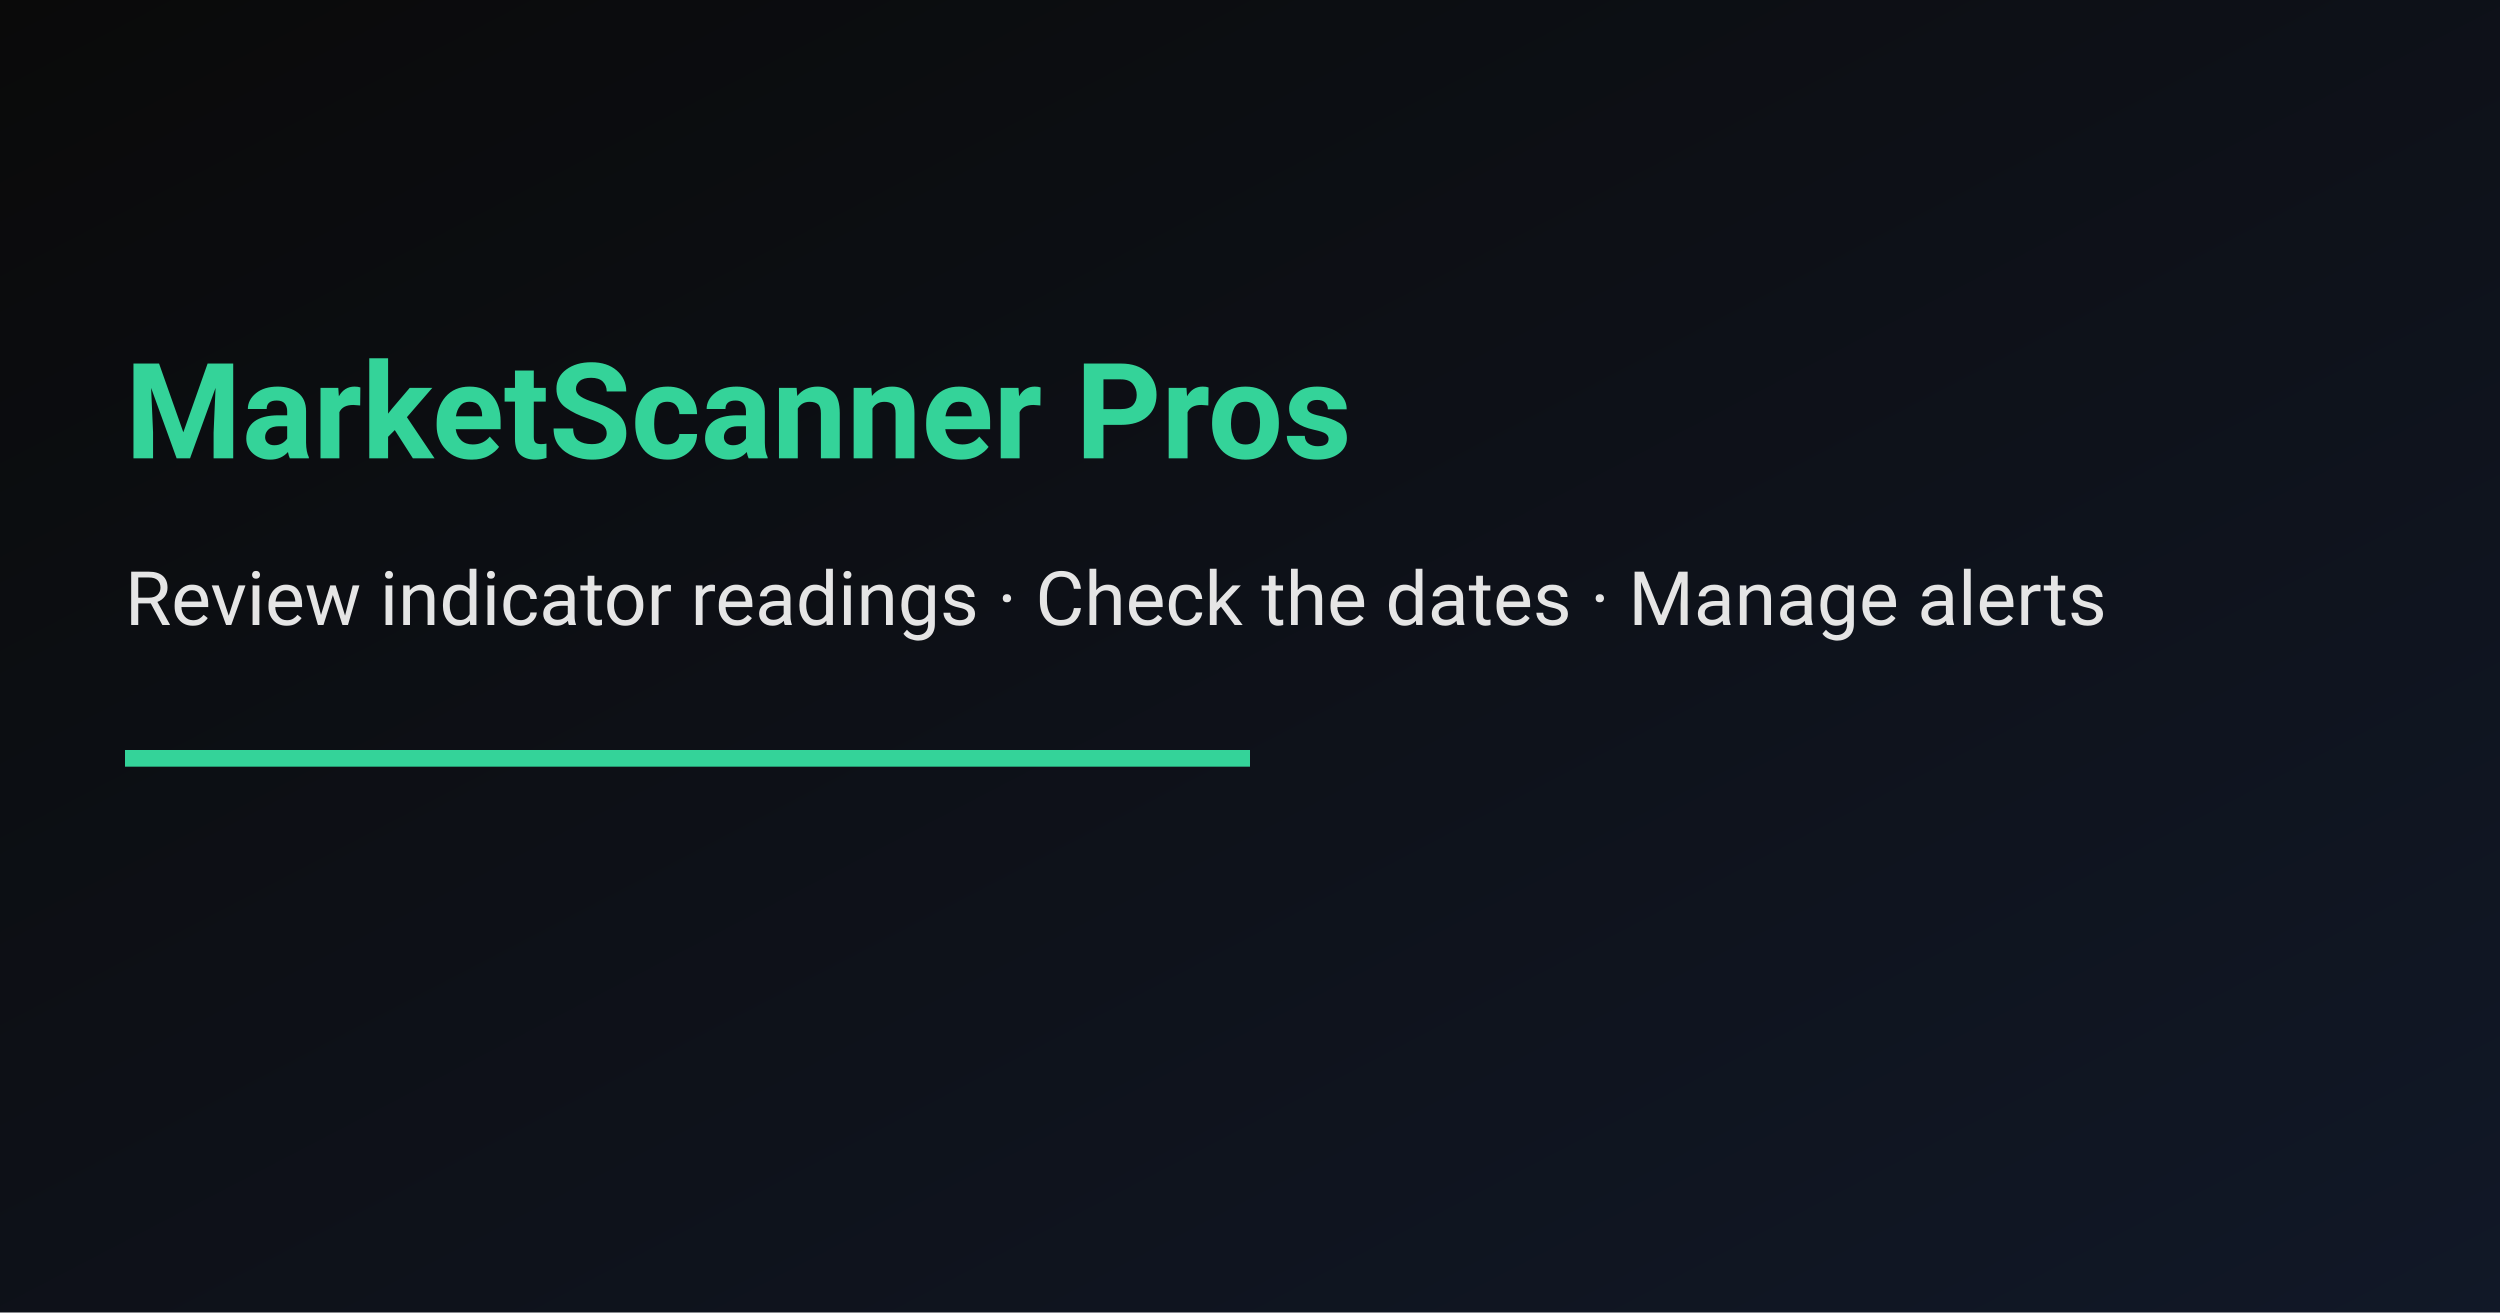
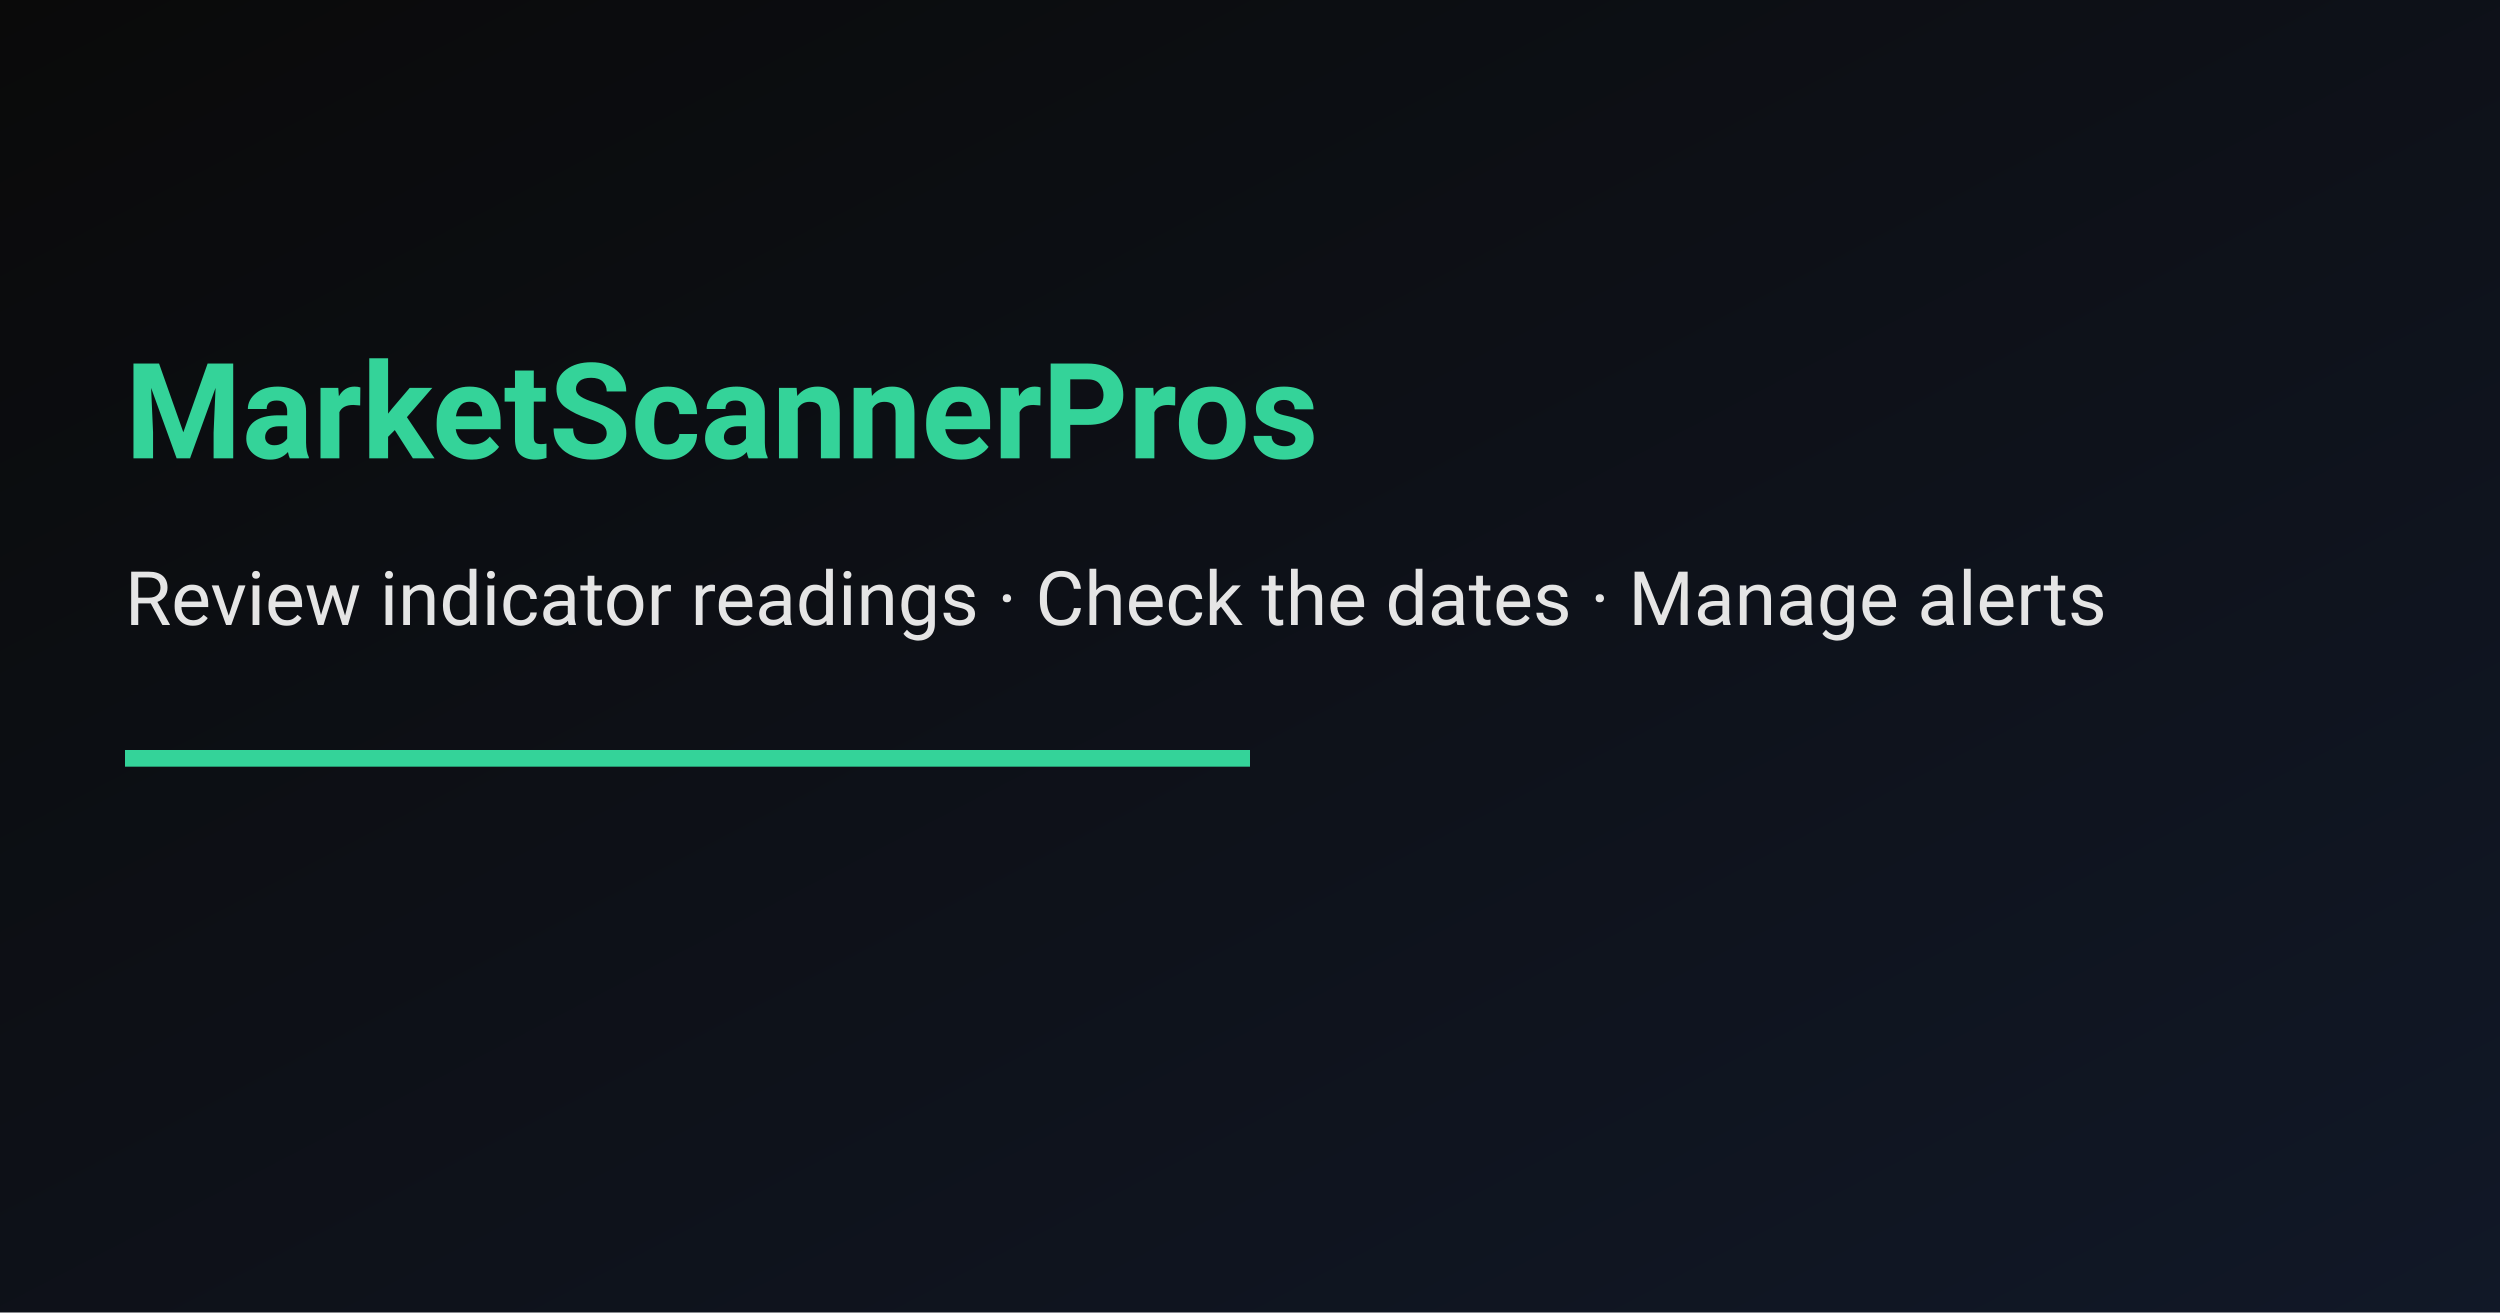
<svg xmlns="http://www.w3.org/2000/svg" width="1200" height="630">
  <defs>
    <linearGradient id="g" x1="0" x2="1" y1="0" y2="1">
      <stop offset="0" stop-color="#0a0a0a" />
      <stop offset="1" stop-color="#111827" />
    </linearGradient>
  </defs>
  <rect width="100%" height="100%" fill="url(#g)" />
  <text x="60" y="220" fill="#34d399" font-size="64" font-family="Segoe UI, Roboto, Helvetica, Arial" font-weight="700">
-     MarketScanner Pros
+     MarketScannerPros
  </text>
  <text x="60" y="300" fill="#e5e5e5" font-size="36" font-family="Segoe UI, Roboto, Helvetica, Arial">
    Review indicator readings · Check the dates · Manage alerts
  </text>
  <rect x="60" y="360" width="540" height="8" fill="#34d399" />
</svg>
